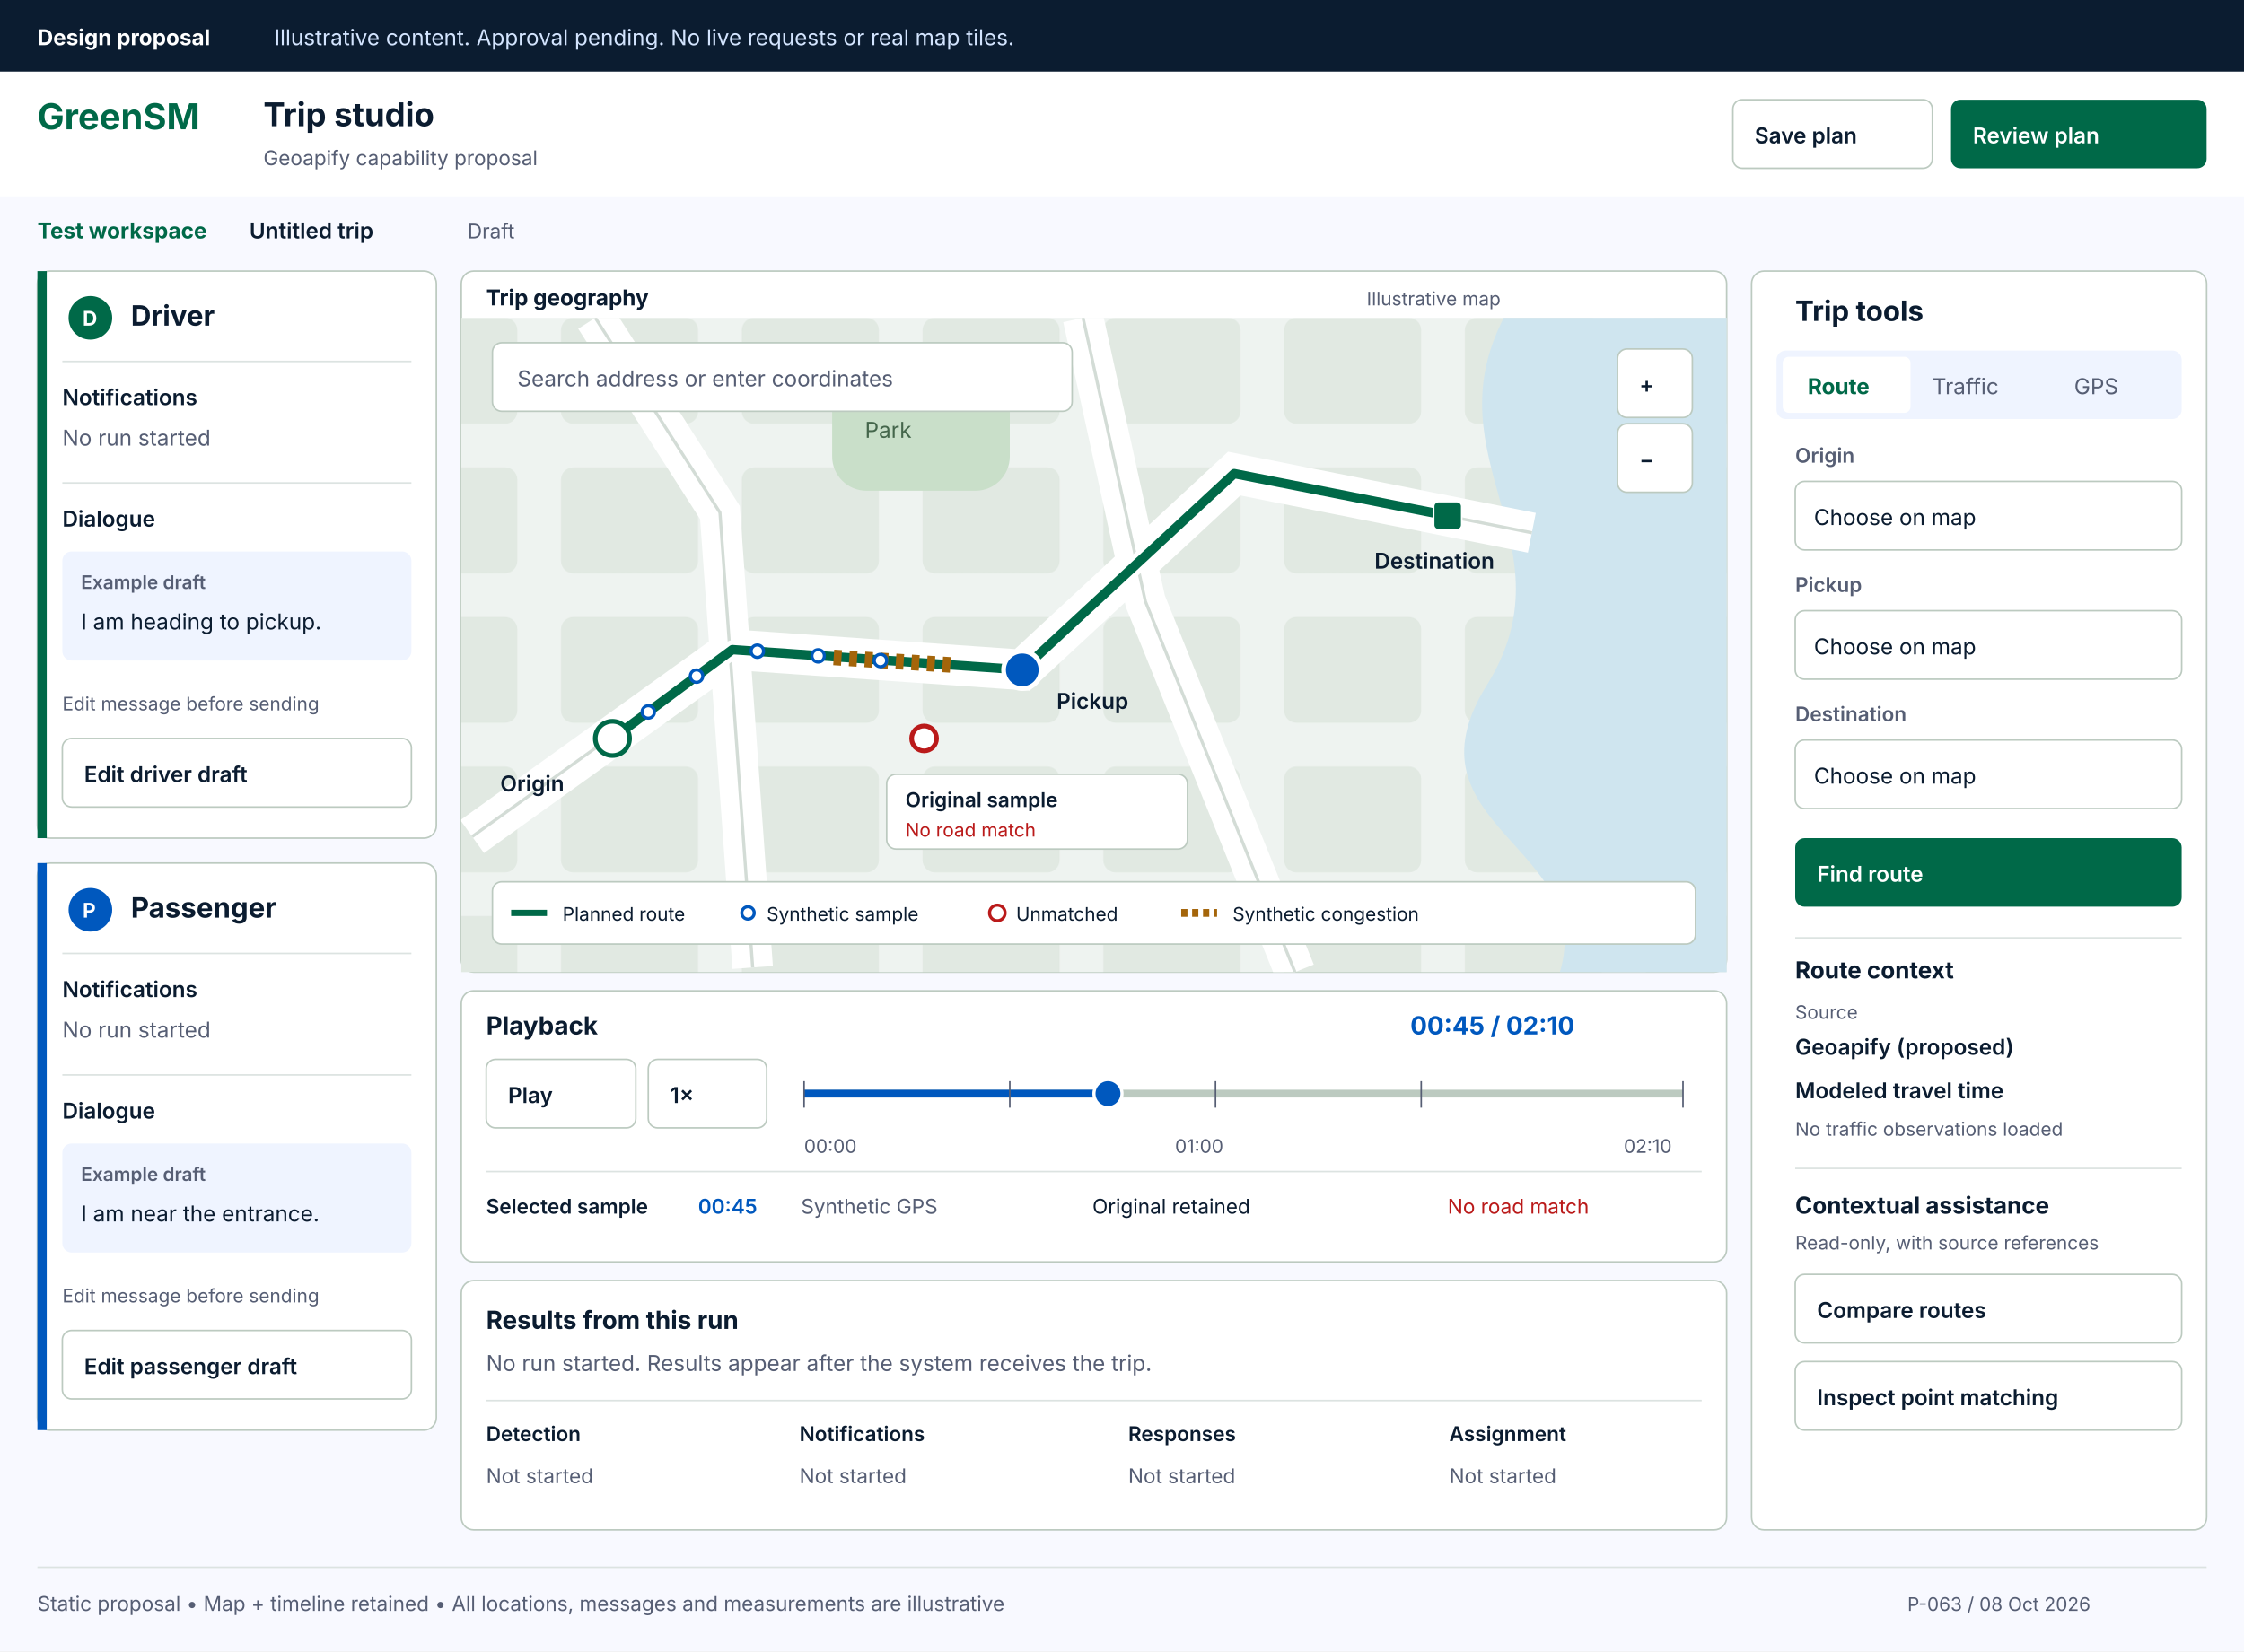
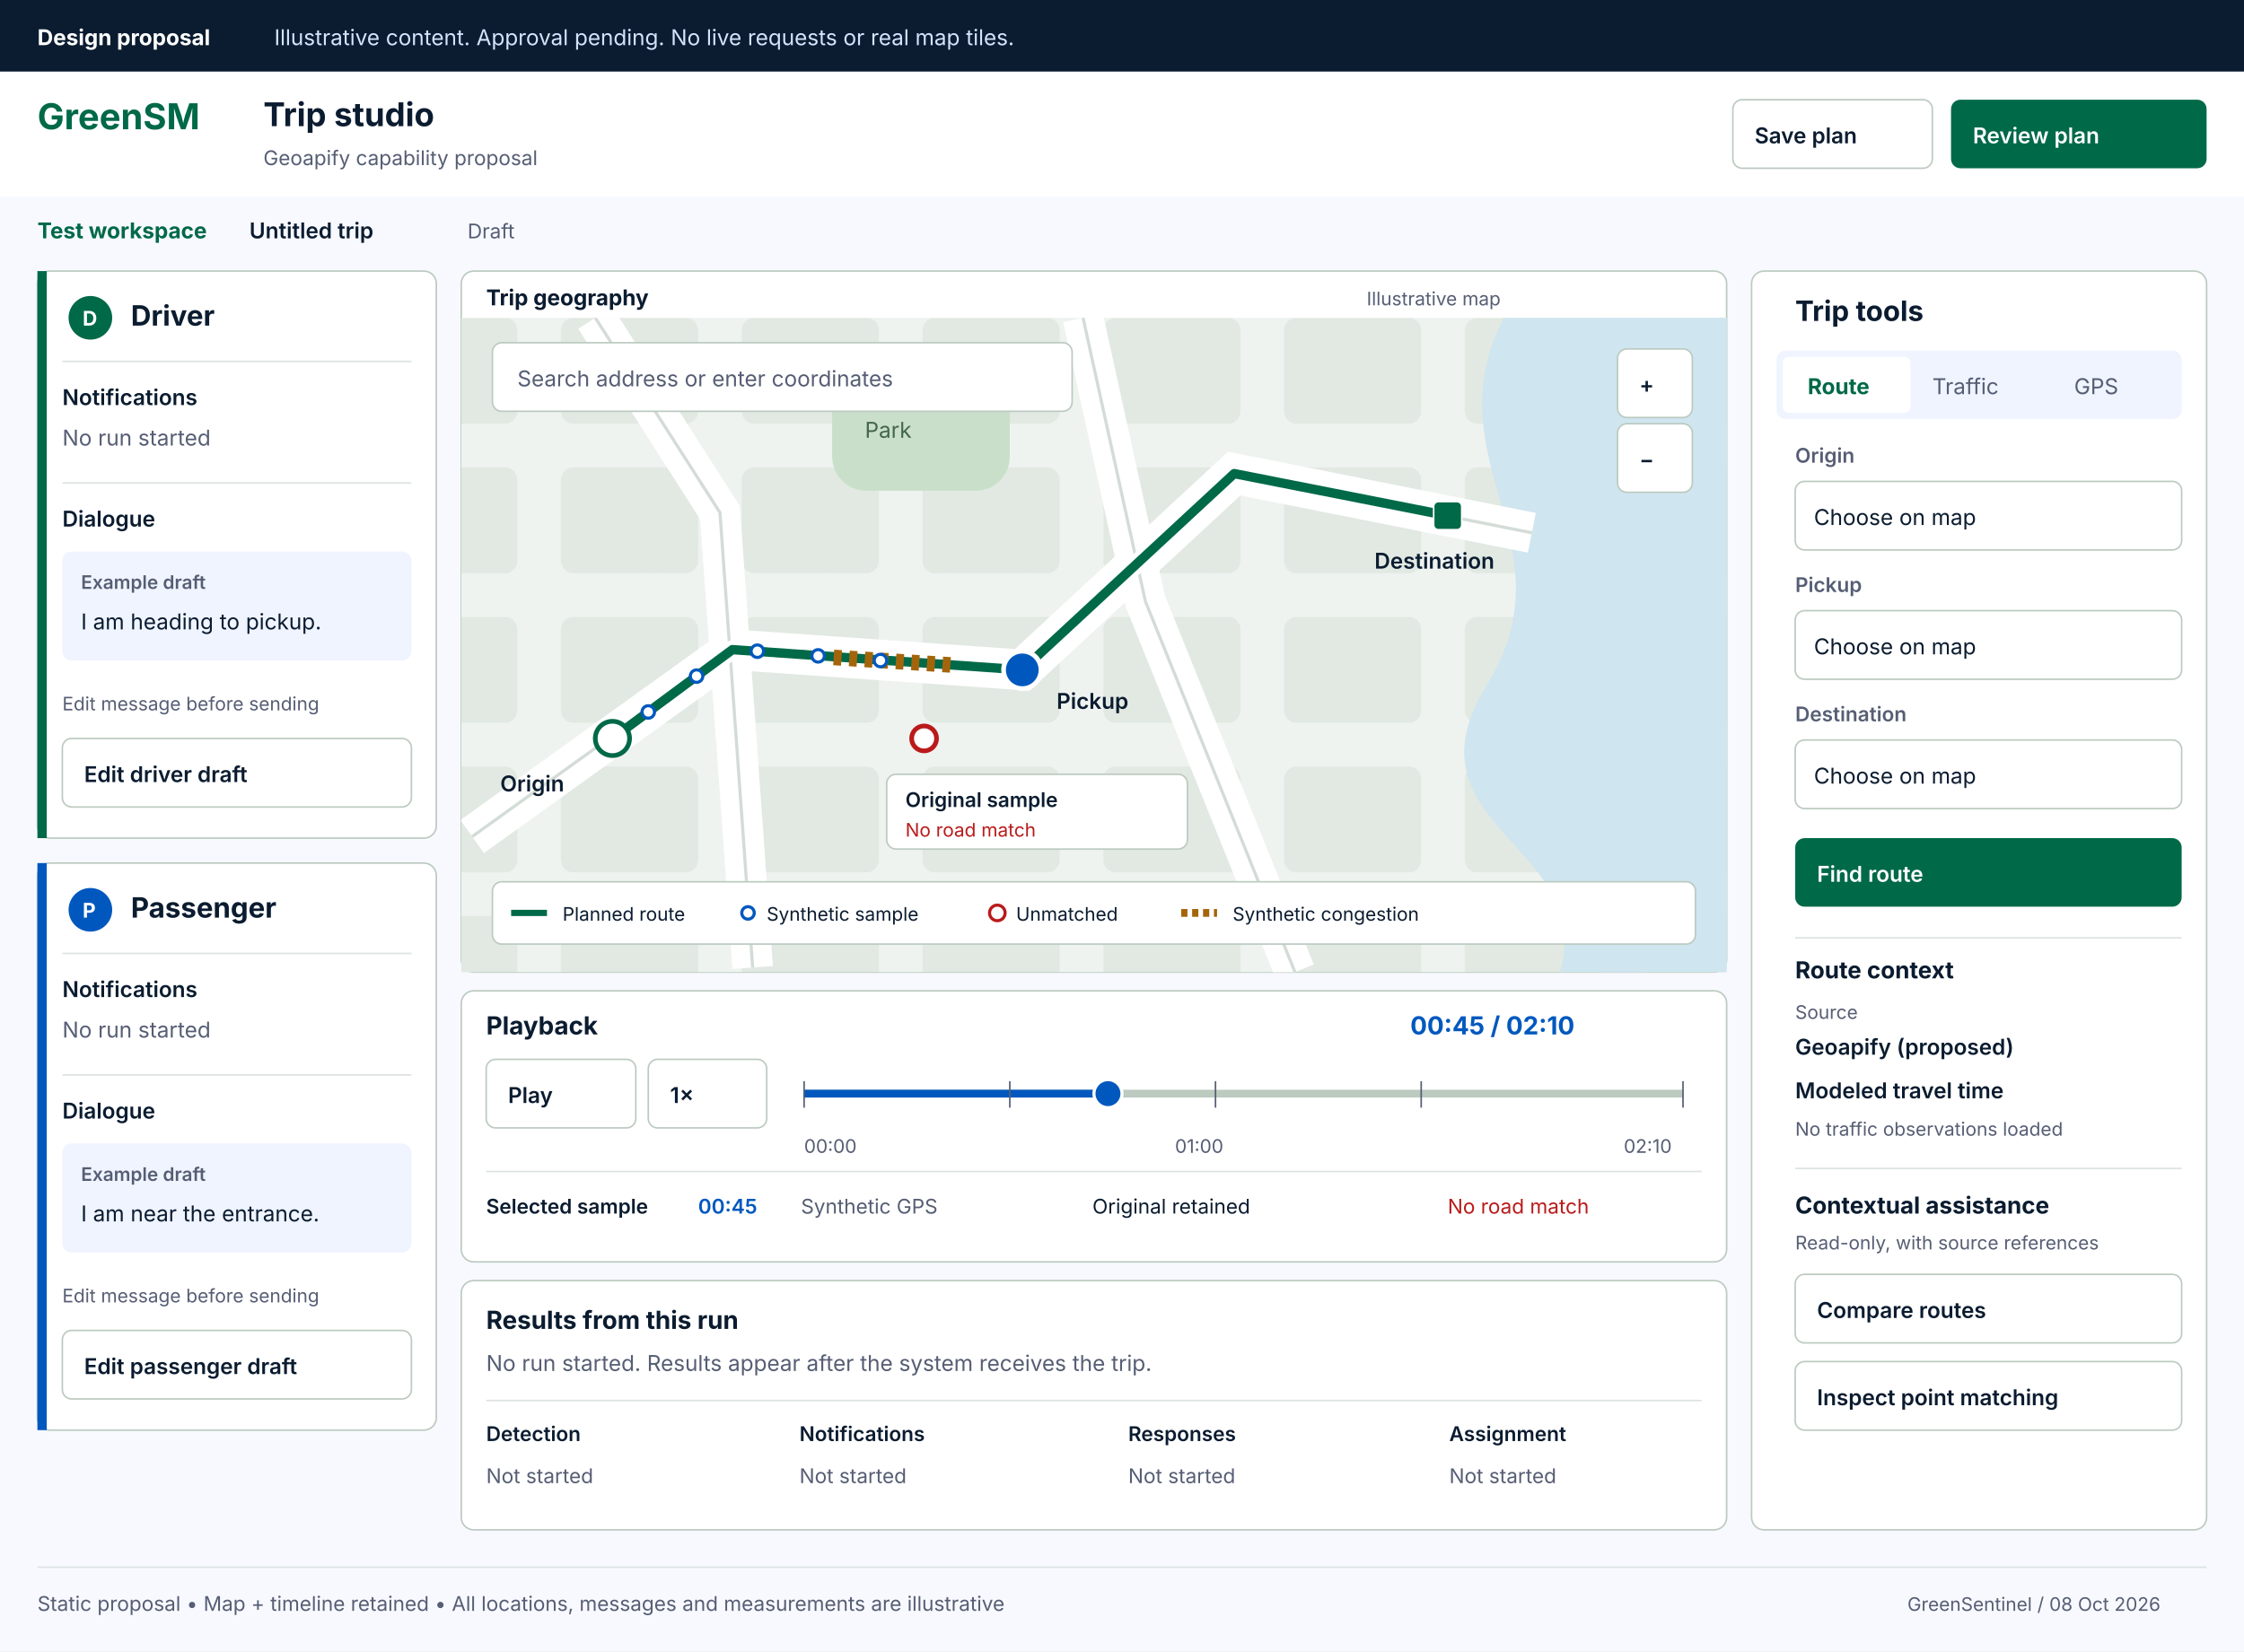
<svg xmlns="http://www.w3.org/2000/svg" width="1440" height="1060" viewBox="0 0 1440 1060" role="img" aria-labelledby="title desc">
  <defs>
    <pattern id="blocks" width="116" height="96" patternUnits="userSpaceOnUse">
      <rect width="116" height="96" fill="#eef3f0" />
      <rect x="12" y="12" width="88" height="68" rx="8" fill="#e1e9e2" />
    </pattern>
    <clipPath id="mapClip">
      <rect x="296" y="204" width="812" height="420" rx="0" />
    </clipPath>
  </defs>
  <rect x="0" y="0" width="1440" height="1060" rx="0" fill="#f8f9ff" />
  <rect x="0" y="0" width="1440" height="46" rx="0" fill="#0b1c30" />
  <text x="24" y="29" fill="#ffffff" font-family="Inter,DejaVu Sans,sans-serif" font-size="14" font-weight="700">Design proposal</text>
  <text x="176" y="29" fill="#d3e4fe" font-family="Inter,DejaVu Sans,sans-serif" font-size="14" font-weight="400">Illustrative content. Approval pending. No live requests or real map tiles.</text>
  <rect x="0" y="46" width="1440" height="80" rx="0" fill="#ffffff" />
  <text x="24" y="83" fill="#006948" font-family="Inter,DejaVu Sans,sans-serif" font-size="23" font-weight="700">GreenSM</text>
  <text x="169" y="81" fill="#0b1c30" font-family="Inter,DejaVu Sans,sans-serif" font-size="21" font-weight="650">Trip studio</text>
  <text x="169" y="106" fill="#565e74" font-family="Inter,DejaVu Sans,sans-serif" font-size="13" font-weight="400">Geoapify capability proposal</text>
  <rect x="1112" y="64" width="128" height="44" rx="6" fill="#ffffff" stroke="#bccac0" />
  <text x="1126" y="92" fill="#0b1c30" font-family="Inter,DejaVu Sans,sans-serif" font-size="14" font-weight="600">Save plan</text>
  <rect x="1252" y="64" width="164" height="44" rx="6" fill="#006948" />
  <text x="1266" y="92" fill="#ffffff" font-family="Inter,DejaVu Sans,sans-serif" font-size="14" font-weight="600">Review plan</text>
  <text x="24" y="153" fill="#006948" font-family="Inter,DejaVu Sans,sans-serif" font-size="14" font-weight="650">Test workspace</text>
  <text x="160" y="153" fill="#0b1c30" font-family="Inter,DejaVu Sans,sans-serif" font-size="14" font-weight="600">Untitled trip</text>
  <text x="300" y="153" fill="#565e74" font-family="Inter,DejaVu Sans,sans-serif" font-size="13" font-weight="400">Draft</text>
  <rect x="24" y="174" width="256" height="364" rx="8" fill="#ffffff" stroke="#bccac0" />
  <rect x="24" y="174" width="6" height="364" rx="0" fill="#006948" />
  <circle cx="58" cy="204" r="14" fill="#006948" />
  <text x="53" y="209" fill="#ffffff" font-family="Inter,DejaVu Sans,sans-serif" font-size="13" font-weight="700">D</text>
  <text x="84" y="209" fill="#0b1c30" font-family="Inter,DejaVu Sans,sans-serif" font-size="18" font-weight="650">Driver</text>
  <line x1="40" y1="232" x2="264" y2="232" stroke="#dce3e1" stroke-width="1" />
  <text x="40" y="260" fill="#0b1c30" font-family="Inter,DejaVu Sans,sans-serif" font-size="14" font-weight="600">Notifications</text>
  <text x="40" y="286" fill="#565e74" font-family="Inter,DejaVu Sans,sans-serif" font-size="14" font-weight="400">No run started</text>
  <line x1="40" y1="310" x2="264" y2="310" stroke="#dce3e1" stroke-width="1" />
  <text x="40" y="338" fill="#0b1c30" font-family="Inter,DejaVu Sans,sans-serif" font-size="14" font-weight="600">Dialogue</text>
  <rect x="40" y="354" width="224" height="70" rx="6" fill="#eff4ff" />
  <text x="52" y="378" fill="#565e74" font-family="Inter,DejaVu Sans,sans-serif" font-size="12" font-weight="600">Example draft</text>
  <text x="52" y="404" fill="#0b1c30" font-family="Inter,DejaVu Sans,sans-serif" font-size="14" font-weight="400">I am heading to pickup.</text>
  <text x="40" y="456" fill="#565e74" font-family="Inter,DejaVu Sans,sans-serif" font-size="12" font-weight="400">Edit message before sending</text>
  <rect x="40" y="474" width="224" height="44" rx="6" fill="#ffffff" stroke="#bccac0" />
  <text x="54" y="502" fill="#0b1c30" font-family="Inter,DejaVu Sans,sans-serif" font-size="14" font-weight="600">Edit driver draft</text>
  <rect x="24" y="554" width="256" height="364" rx="8" fill="#ffffff" stroke="#bccac0" />
  <rect x="24" y="554" width="6" height="364" rx="0" fill="#0058be" />
  <circle cx="58" cy="584" r="14" fill="#0058be" />
  <text x="53" y="589" fill="#ffffff" font-family="Inter,DejaVu Sans,sans-serif" font-size="13" font-weight="700">P</text>
  <text x="84" y="589" fill="#0b1c30" font-family="Inter,DejaVu Sans,sans-serif" font-size="18" font-weight="650">Passenger</text>
  <line x1="40" y1="612" x2="264" y2="612" stroke="#dce3e1" stroke-width="1" />
  <text x="40" y="640" fill="#0b1c30" font-family="Inter,DejaVu Sans,sans-serif" font-size="14" font-weight="600">Notifications</text>
  <text x="40" y="666" fill="#565e74" font-family="Inter,DejaVu Sans,sans-serif" font-size="14" font-weight="400">No run started</text>
  <line x1="40" y1="690" x2="264" y2="690" stroke="#dce3e1" stroke-width="1" />
  <text x="40" y="718" fill="#0b1c30" font-family="Inter,DejaVu Sans,sans-serif" font-size="14" font-weight="600">Dialogue</text>
  <rect x="40" y="734" width="224" height="70" rx="6" fill="#eff4ff" />
  <text x="52" y="758" fill="#565e74" font-family="Inter,DejaVu Sans,sans-serif" font-size="12" font-weight="600">Example draft</text>
  <text x="52" y="784" fill="#0b1c30" font-family="Inter,DejaVu Sans,sans-serif" font-size="14" font-weight="400">I am near the entrance.</text>
  <text x="40" y="836" fill="#565e74" font-family="Inter,DejaVu Sans,sans-serif" font-size="12" font-weight="400">Edit message before sending</text>
  <rect x="40" y="854" width="224" height="44" rx="6" fill="#ffffff" stroke="#bccac0" />
  <text x="54" y="882" fill="#0b1c30" font-family="Inter,DejaVu Sans,sans-serif" font-size="14" font-weight="600">Edit passenger draft</text>
  <rect x="296" y="174" width="812" height="450" rx="8" fill="#ffffff" stroke="#bccac0" />
  <text x="312" y="196" fill="#0b1c30" font-family="Inter,DejaVu Sans,sans-serif" font-size="14" font-weight="650">Trip geography</text>
  <text x="877" y="196" fill="#565e74" font-family="Inter,DejaVu Sans,sans-serif" font-size="12" font-weight="400">Illustrative map</text>
  <g clip-path="url(#mapClip)">
    <rect x="296" y="204" width="812" height="420" rx="0" fill="url(#blocks)" />
    <path d="M965 204 C918 295 1010 350 954 440 S1025 543 1001 624 L1110 624 L1110 204Z" fill="#cfe5ef" />
    <path d="M303 537 L470 417 L656 430 L792 304 L983 342 M382 204 L462 329 L483 621 M695 204 L735 386 L831 624" stroke="#ffffff" stroke-width="26" fill="none" />
    <path d="M303 537 L470 417 L656 430 L792 304 L983 342 M382 204 L462 329 L483 621 M695 204 L735 386 L831 624" stroke="#d3dcd6" stroke-width="2" fill="none" />
    <rect x="534" y="238" width="114" height="77" rx="22" fill="#c9dfc9" />
    <text x="555" y="281" fill="#44664b" font-family="Inter,DejaVu Sans,sans-serif" font-size="14" font-weight="400">Park</text>
    <path d="M393 474 L470 417 L656 430 L792 304 L929 331" stroke="#ffffff" stroke-width="12" fill="none" stroke-linecap="round" stroke-linejoin="round" />
    <path d="M393 474 L470 417 L656 430 L792 304 L929 331" stroke="#006948" stroke-width="6" fill="none" stroke-linecap="round" stroke-linejoin="round" />
    <path d="M535 422 L613 427" stroke="#a4650a" stroke-width="10" stroke-dasharray="5 5" />
    <circle cx="416" cy="457" r="4" fill="#ffffff" stroke="#0058be" stroke-width="2" />
    <circle cx="447" cy="434" r="4" fill="#ffffff" stroke="#0058be" stroke-width="2" />
    <circle cx="486" cy="418" r="4" fill="#ffffff" stroke="#0058be" stroke-width="2" />
    <circle cx="525" cy="421" r="4" fill="#ffffff" stroke="#0058be" stroke-width="2" />
    <circle cx="565" cy="424" r="4" fill="#ffffff" stroke="#0058be" stroke-width="2" />
    <circle cx="393" cy="474" r="11" fill="#ffffff" stroke="#006948" stroke-width="3" />
    <text x="321" y="508" fill="#0b1c30" font-family="Inter,DejaVu Sans,sans-serif" font-size="14" font-weight="600">Origin</text>
    <circle cx="656" cy="430" r="12" fill="#0058be" stroke="#ffffff" stroke-width="3" />
    <text x="678" y="455" fill="#0b1c30" font-family="Inter,DejaVu Sans,sans-serif" font-size="14" font-weight="600">Pickup</text>
    <rect x="920" y="322" width="18" height="18" rx="3" fill="#006948" stroke="#ffffff" />
    <text x="882" y="365" fill="#0b1c30" font-family="Inter,DejaVu Sans,sans-serif" font-size="14" font-weight="600">Destination</text>
    <circle cx="593" cy="474" r="8" fill="#ffffff" stroke="#ba1a1a" stroke-width="3" />
    <rect x="569" y="497" width="193" height="48" rx="6" fill="#ffffff" stroke="#bccac0" />
    <text x="581" y="518" fill="#0b1c30" font-family="Inter,DejaVu Sans,sans-serif" font-size="13" font-weight="600">Original sample</text>
    <text x="581" y="537" fill="#ba1a1a" font-family="Inter,DejaVu Sans,sans-serif" font-size="12" font-weight="400">No road match</text>
    <rect x="316" y="220" width="372" height="44" rx="6" fill="#ffffff" stroke="#bccac0" />
    <text x="332" y="248" fill="#565e74" font-family="Inter,DejaVu Sans,sans-serif" font-size="14" font-weight="400">Search address or enter coordinates</text>
    <rect x="1038" y="224" width="48" height="44" rx="6" fill="#ffffff" stroke="#bccac0" />
    <text x="1052" y="252" fill="#0b1c30" font-family="Inter,DejaVu Sans,sans-serif" font-size="14" font-weight="600">+</text>
    <rect x="1038" y="272" width="48" height="44" rx="6" fill="#ffffff" stroke="#bccac0" />
    <text x="1052" y="300" fill="#0b1c30" font-family="Inter,DejaVu Sans,sans-serif" font-size="14" font-weight="600">−</text>
    <rect x="316" y="566" width="772" height="40" rx="6" fill="#ffffff" stroke="#bccac0" />
    <line x1="328" y1="586" x2="351" y2="586" stroke="#006948" stroke-width="4" />
    <text x="361" y="591" fill="#0b1c30" font-family="Inter,DejaVu Sans,sans-serif" font-size="12" font-weight="400">Planned route</text>
    <circle cx="480" cy="586" r="4" fill="#ffffff" stroke="#0058be" stroke-width="2" />
    <text x="492" y="591" fill="#0b1c30" font-family="Inter,DejaVu Sans,sans-serif" font-size="12" font-weight="400">Synthetic sample</text>
    <circle cx="640" cy="586" r="5" fill="#ffffff" stroke="#ba1a1a" stroke-width="2" />
    <text x="652" y="591" fill="#0b1c30" font-family="Inter,DejaVu Sans,sans-serif" font-size="12" font-weight="400">Unmatched</text>
    <line x1="758" y1="586" x2="781" y2="586" stroke="#a4650a" stroke-width="5" stroke-dasharray="4 3" />
    <text x="791" y="591" fill="#0b1c30" font-family="Inter,DejaVu Sans,sans-serif" font-size="12" font-weight="400">Synthetic congestion</text>
  </g>
  <rect x="296" y="636" width="812" height="174" rx="8" fill="#ffffff" stroke="#bccac0" />
  <text x="312" y="664" fill="#0b1c30" font-family="Inter,DejaVu Sans,sans-serif" font-size="16" font-weight="650">Playback</text>
  <text x="905" y="664" fill="#0058be" font-family="Inter,DejaVu Sans,sans-serif" font-size="16" font-weight="650">00:45 / 02:10</text>
  <rect x="312" y="680" width="96" height="44" rx="6" fill="#ffffff" stroke="#bccac0" />
  <text x="326" y="708" fill="#0b1c30" font-family="Inter,DejaVu Sans,sans-serif" font-size="14" font-weight="600">Play</text>
  <rect x="416" y="680" width="76" height="44" rx="6" fill="#ffffff" stroke="#bccac0" />
  <text x="430" y="708" fill="#0b1c30" font-family="Inter,DejaVu Sans,sans-serif" font-size="14" font-weight="600">1×</text>
  <line x1="516" y1="702" x2="1080" y2="702" stroke="#bccac0" stroke-width="5" />
  <line x1="516" y1="702" x2="711" y2="702" stroke="#0058be" stroke-width="5" />
  <line x1="516" y1="694" x2="516" y2="711" stroke="#565e74" stroke-width="1" />
  <line x1="648" y1="694" x2="648" y2="711" stroke="#565e74" stroke-width="1" />
  <line x1="780" y1="694" x2="780" y2="711" stroke="#565e74" stroke-width="1" />
  <line x1="912" y1="694" x2="912" y2="711" stroke="#565e74" stroke-width="1" />
  <line x1="1080" y1="694" x2="1080" y2="711" stroke="#565e74" stroke-width="1" />
  <circle cx="711" cy="702" r="9" fill="#0058be" stroke="#ffffff" stroke-width="2" />
  <text x="516" y="740" fill="#565e74" font-family="Inter,DejaVu Sans,sans-serif" font-size="12" font-weight="400">00:00</text>
  <text x="754" y="740" fill="#565e74" font-family="Inter,DejaVu Sans,sans-serif" font-size="12" font-weight="400">01:00</text>
  <text x="1042" y="740" fill="#565e74" font-family="Inter,DejaVu Sans,sans-serif" font-size="12" font-weight="400">02:10</text>
  <line x1="312" y1="752" x2="1092" y2="752" stroke="#dce3e1" stroke-width="1" />
  <text x="312" y="779" fill="#0b1c30" font-family="Inter,DejaVu Sans,sans-serif" font-size="13" font-weight="600">Selected sample</text>
  <text x="448" y="779" fill="#0058be" font-family="Inter,DejaVu Sans,sans-serif" font-size="13" font-weight="600">00:45</text>
  <text x="514" y="779" fill="#565e74" font-family="Inter,DejaVu Sans,sans-serif" font-size="13" font-weight="400">Synthetic GPS</text>
  <text x="701" y="779" fill="#0b1c30" font-family="Inter,DejaVu Sans,sans-serif" font-size="13" font-weight="400">Original retained</text>
  <text x="929" y="779" fill="#ba1a1a" font-family="Inter,DejaVu Sans,sans-serif" font-size="13" font-weight="400">No road match</text>
  <rect x="296" y="822" width="812" height="160" rx="8" fill="#ffffff" stroke="#bccac0" />
  <text x="312" y="853" fill="#0b1c30" font-family="Inter,DejaVu Sans,sans-serif" font-size="16" font-weight="650">Results from this run</text>
  <text x="312" y="880" fill="#565e74" font-family="Inter,DejaVu Sans,sans-serif" font-size="14" font-weight="400">No run started. Results appear after the system receives the trip.</text>
  <line x1="312" y1="899" x2="1092" y2="899" stroke="#dce3e1" stroke-width="1" />
  <text x="312" y="925" fill="#0b1c30" font-family="Inter,DejaVu Sans,sans-serif" font-size="13" font-weight="600">Detection</text>
  <text x="513" y="925" fill="#0b1c30" font-family="Inter,DejaVu Sans,sans-serif" font-size="13" font-weight="600">Notifications</text>
  <text x="724" y="925" fill="#0b1c30" font-family="Inter,DejaVu Sans,sans-serif" font-size="13" font-weight="600">Responses</text>
  <text x="930" y="925" fill="#0b1c30" font-family="Inter,DejaVu Sans,sans-serif" font-size="13" font-weight="600">Assignment</text>
  <text x="312" y="952" fill="#565e74" font-family="Inter,DejaVu Sans,sans-serif" font-size="13" font-weight="400">Not started</text>
  <text x="513" y="952" fill="#565e74" font-family="Inter,DejaVu Sans,sans-serif" font-size="13" font-weight="400">Not started</text>
  <text x="724" y="952" fill="#565e74" font-family="Inter,DejaVu Sans,sans-serif" font-size="13" font-weight="400">Not started</text>
  <text x="930" y="952" fill="#565e74" font-family="Inter,DejaVu Sans,sans-serif" font-size="13" font-weight="400">Not started</text>
  <rect x="1124" y="174" width="292" height="808" rx="8" fill="#ffffff" stroke="#bccac0" />
  <text x="1152" y="206" fill="#0b1c30" font-family="Inter,DejaVu Sans,sans-serif" font-size="18" font-weight="650">Trip tools</text>
  <rect x="1140" y="225" width="260" height="44" rx="6" fill="#eff4ff" />
  <rect x="1144" y="229" width="82" height="36" rx="4" fill="#ffffff" />
  <text x="1160" y="253" fill="#006948" font-family="Inter,DejaVu Sans,sans-serif" font-size="14" font-weight="650">Route</text>
  <text x="1240" y="253" fill="#565e74" font-family="Inter,DejaVu Sans,sans-serif" font-size="14" font-weight="400">Traffic</text>
  <text x="1331" y="253" fill="#565e74" font-family="Inter,DejaVu Sans,sans-serif" font-size="14" font-weight="400">GPS</text>
  <text x="1152" y="297" fill="#565e74" font-family="Inter,DejaVu Sans,sans-serif" font-size="13" font-weight="600">Origin</text>
  <rect x="1152" y="309" width="248" height="44" rx="6" fill="#ffffff" stroke="#bccac0" />
  <text x="1164" y="337" fill="#0b1c30" font-family="Inter,DejaVu Sans,sans-serif" font-size="14" font-weight="400">Choose on map</text>
  <text x="1152" y="380" fill="#565e74" font-family="Inter,DejaVu Sans,sans-serif" font-size="13" font-weight="600">Pickup</text>
  <rect x="1152" y="392" width="248" height="44" rx="6" fill="#ffffff" stroke="#bccac0" />
  <text x="1164" y="420" fill="#0b1c30" font-family="Inter,DejaVu Sans,sans-serif" font-size="14" font-weight="400">Choose on map</text>
  <text x="1152" y="463" fill="#565e74" font-family="Inter,DejaVu Sans,sans-serif" font-size="13" font-weight="600">Destination</text>
  <rect x="1152" y="475" width="248" height="44" rx="6" fill="#ffffff" stroke="#bccac0" />
  <text x="1164" y="503" fill="#0b1c30" font-family="Inter,DejaVu Sans,sans-serif" font-size="14" font-weight="400">Choose on map</text>
  <rect x="1152" y="538" width="248" height="44" rx="6" fill="#006948" />
  <text x="1166" y="566" fill="#ffffff" font-family="Inter,DejaVu Sans,sans-serif" font-size="14" font-weight="600">Find route</text>
  <line x1="1152" y1="602" x2="1400" y2="602" stroke="#dce3e1" stroke-width="1" />
  <text x="1152" y="628" fill="#0b1c30" font-family="Inter,DejaVu Sans,sans-serif" font-size="15" font-weight="650">Route context</text>
  <text x="1152" y="654" fill="#565e74" font-family="Inter,DejaVu Sans,sans-serif" font-size="12" font-weight="400">Source</text>
  <text x="1152" y="677" fill="#0b1c30" font-family="Inter,DejaVu Sans,sans-serif" font-size="14" font-weight="600">Geoapify (proposed)</text>
  <text x="1152" y="705" fill="#0b1c30" font-family="Inter,DejaVu Sans,sans-serif" font-size="14" font-weight="600">Modeled travel time</text>
  <text x="1152" y="729" fill="#565e74" font-family="Inter,DejaVu Sans,sans-serif" font-size="12" font-weight="400">No traffic observations loaded</text>
  <line x1="1152" y1="750" x2="1400" y2="750" stroke="#dce3e1" stroke-width="1" />
  <text x="1152" y="779" fill="#0b1c30" font-family="Inter,DejaVu Sans,sans-serif" font-size="15" font-weight="650">Contextual assistance</text>
  <text x="1152" y="802" fill="#565e74" font-family="Inter,DejaVu Sans,sans-serif" font-size="12" font-weight="400">Read-only, with source references</text>
  <rect x="1152" y="818" width="248" height="44" rx="6" fill="#ffffff" stroke="#bccac0" />
  <text x="1166" y="846" fill="#0b1c30" font-family="Inter,DejaVu Sans,sans-serif" font-size="14" font-weight="600">Compare routes</text>
  <rect x="1152" y="874" width="248" height="44" rx="6" fill="#ffffff" stroke="#bccac0" />
  <text x="1166" y="902" fill="#0b1c30" font-family="Inter,DejaVu Sans,sans-serif" font-size="14" font-weight="600">Inspect point matching</text>
  <line x1="24" y1="1006" x2="1416" y2="1006" stroke="#dce3e1" stroke-width="1" />
  <text x="24" y="1034" fill="#565e74" font-family="Inter,DejaVu Sans,sans-serif" font-size="13" font-weight="400">Static proposal • Map + timeline retained • All locations, messages and measurements are illustrative</text>
-   <text x="1224" y="1034" fill="#565e74" font-family="Inter,DejaVu Sans,sans-serif" font-size="12" font-weight="400">P-063 / 08 Oct 2026</text>
+   <text x="1224" y="1034" fill="#565e74" font-family="Inter,DejaVu Sans,sans-serif" font-size="12" font-weight="400">GreenSentinel / 08 Oct 2026</text>
</svg>
